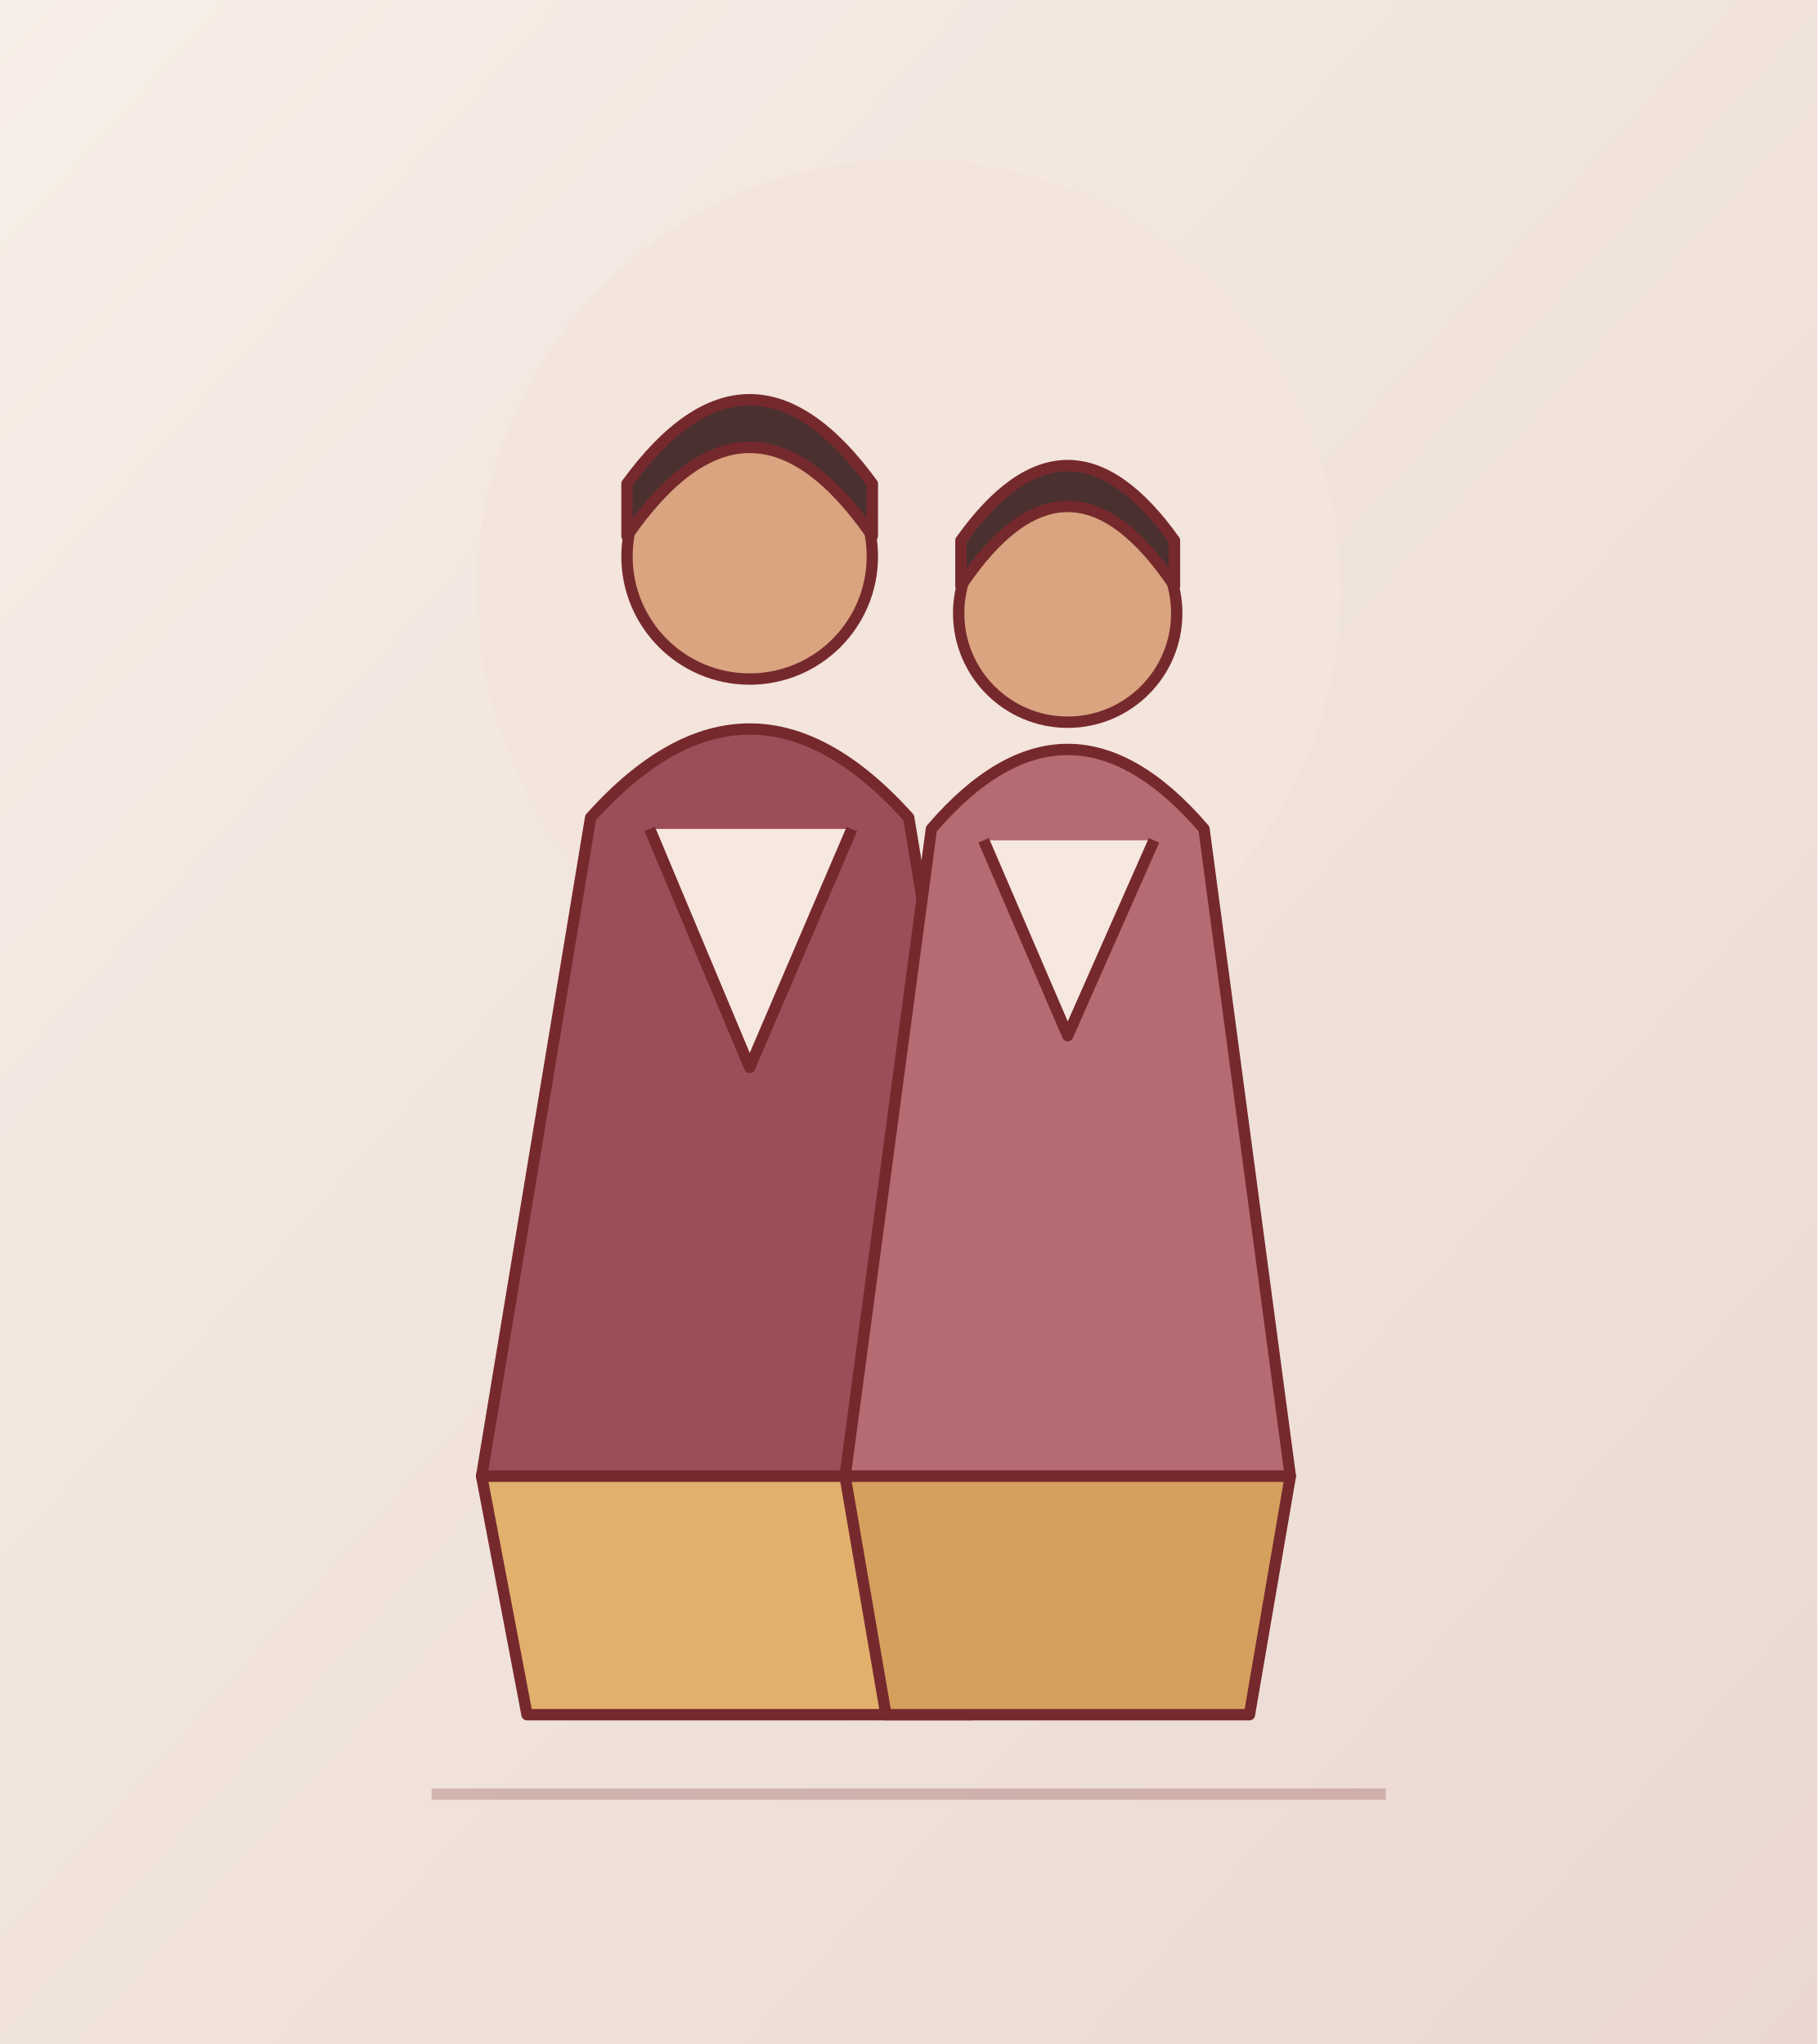
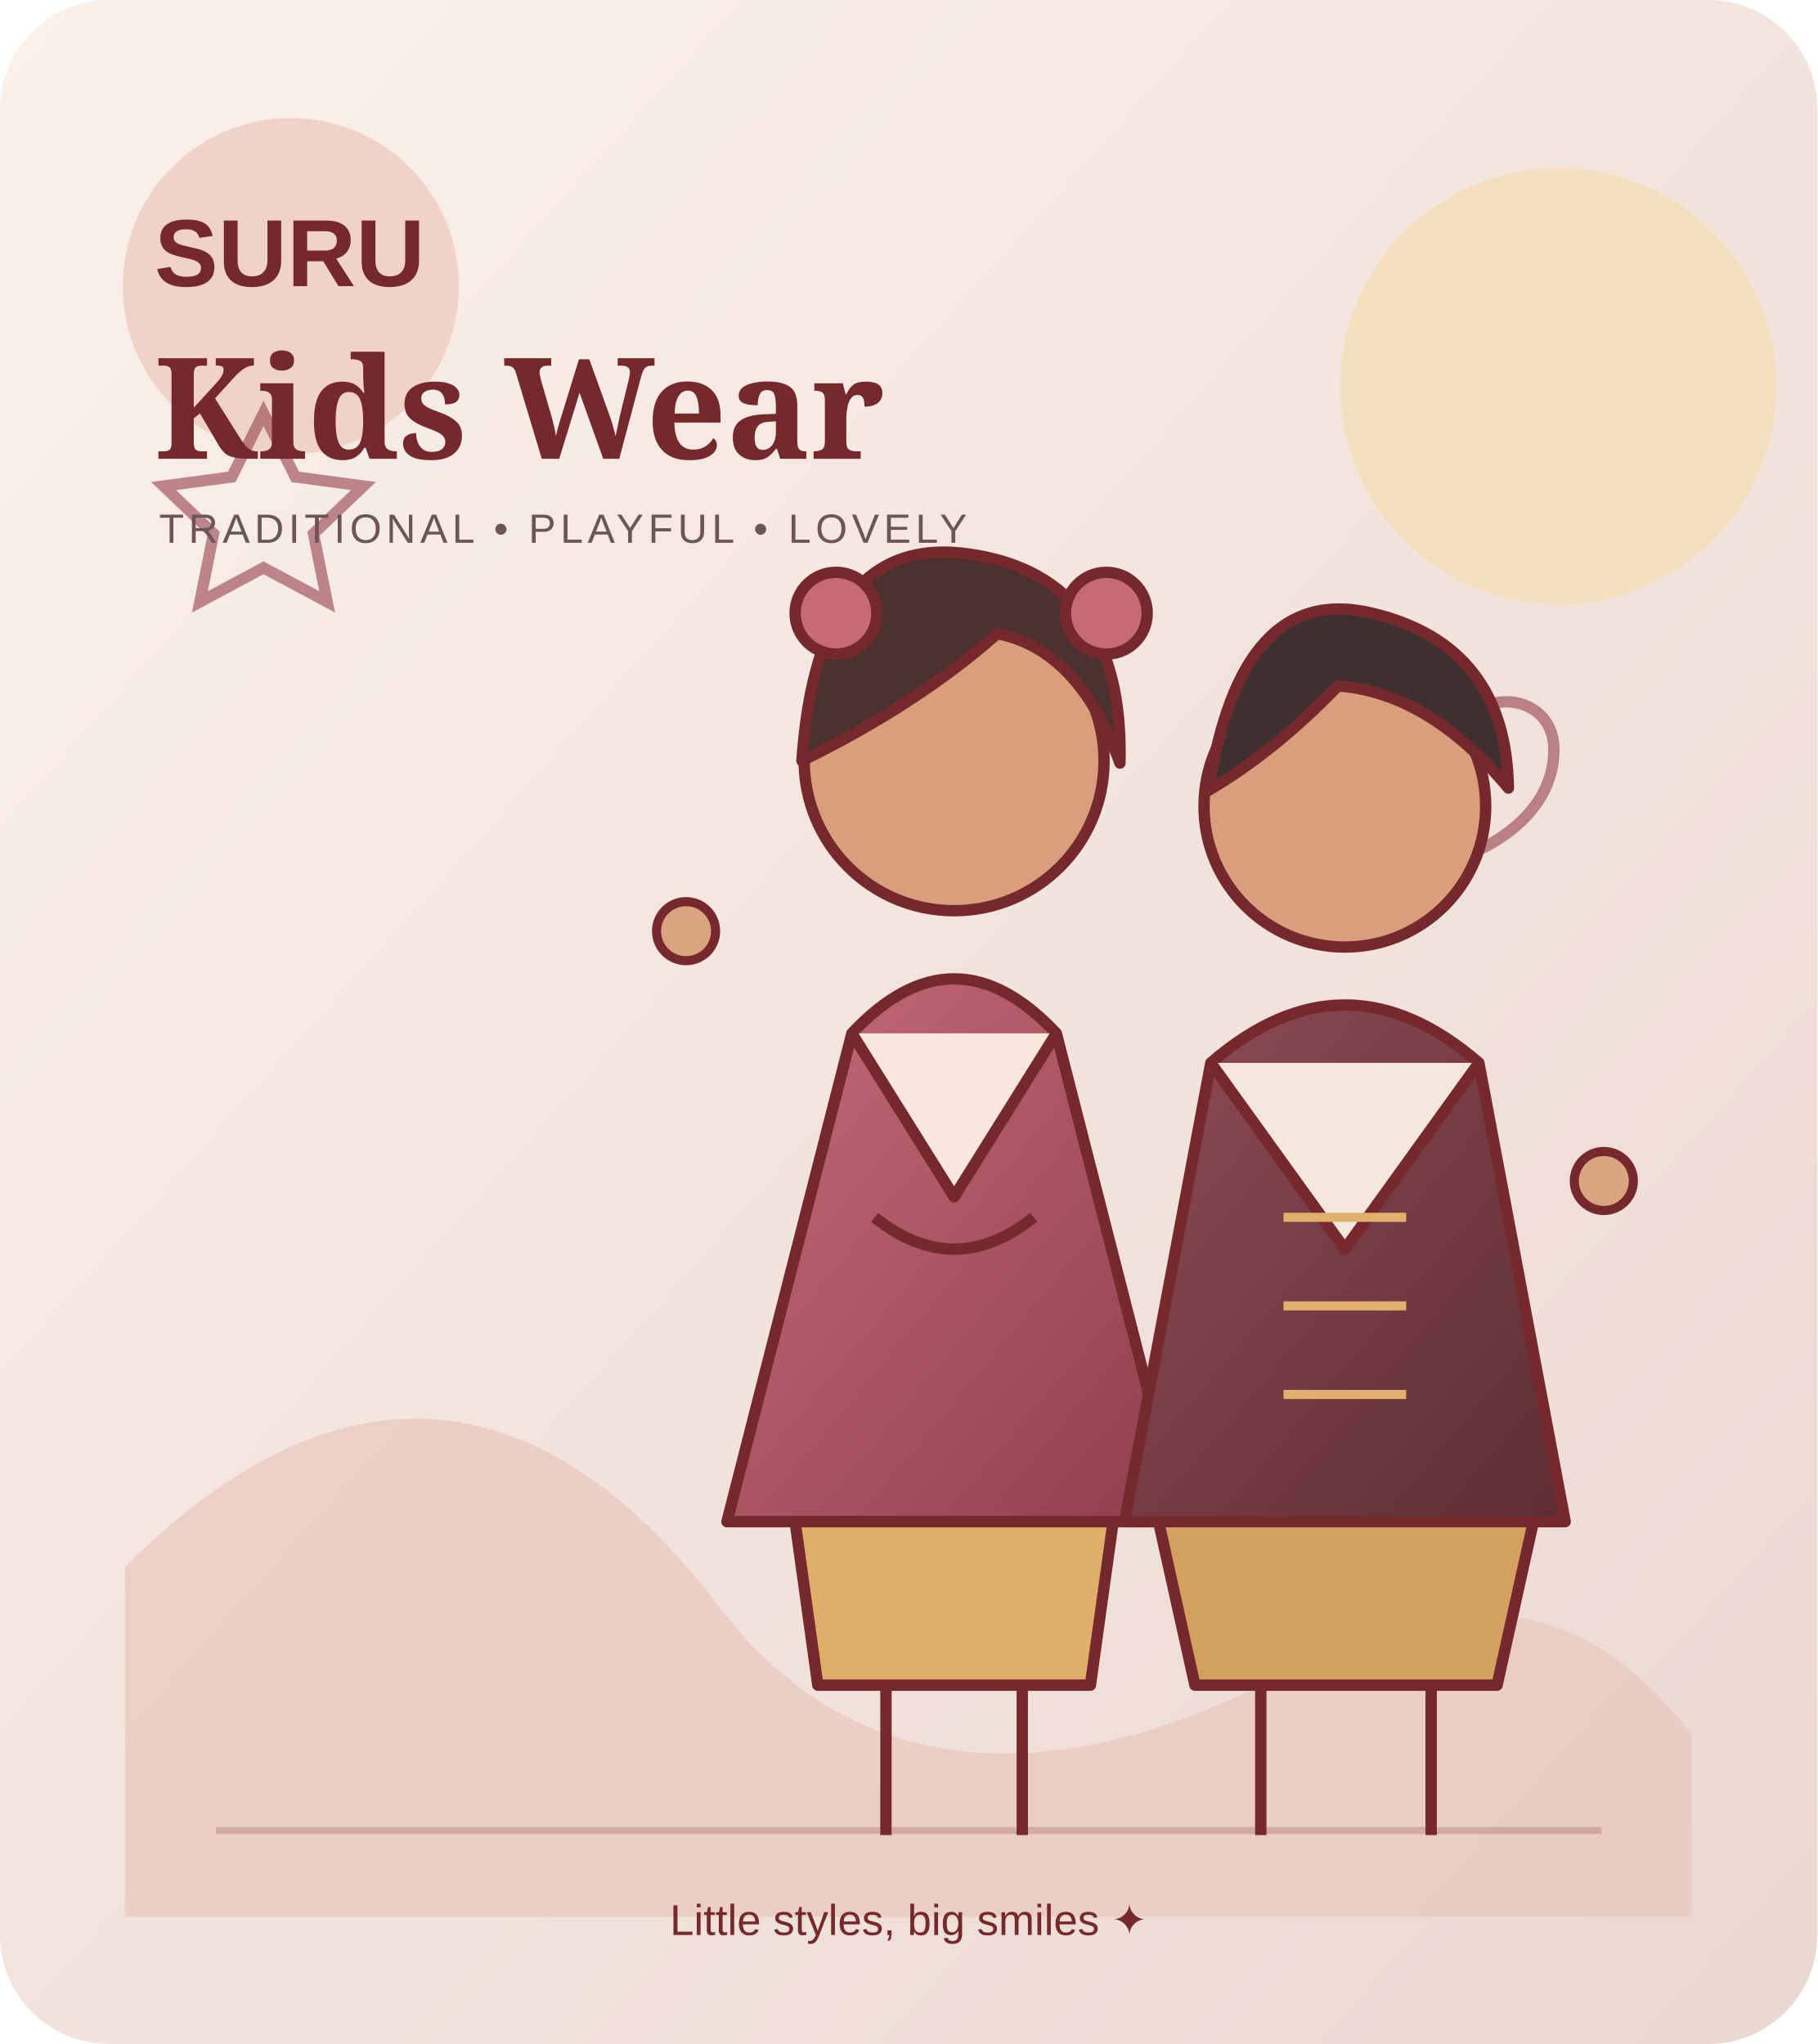
<svg xmlns="http://www.w3.org/2000/svg" viewBox="0 0 800 900">
  <defs>
    <linearGradient id="bg" x1="0" y1="0" x2="1" y2="1">
-       <stop stop-color="#f7eee7" />
+       <stop stop-color="#fbf1eb" />
      <stop offset="1" stop-color="#ead8d0" />
    </linearGradient>
+     <linearGradient id="dress" x1="0" y1="0" x2="1" y2="1">
+       <stop stop-color="#c66a78" />
+       <stop offset="1" stop-color="#8f3f4d" />
+     </linearGradient>
+     <linearGradient id="kurta" x1="0" y1="0" x2="1" y2="1">
+       <stop stop-color="#8e4b54" />
+       <stop offset="1" stop-color="#5d2d35" />
+     </linearGradient>
  </defs>
-   <rect width="800" height="900" fill="url(#bg)" />
-   <circle cx="400" cy="260" r="190" fill="#f3e4dc" />
+   <rect width="800" height="900" rx="48" fill="url(#bg)" />
+   <circle cx="128" cy="126" r="74" fill="#f0d2c9" />
+   <circle cx="686" cy="170" r="96" fill="#f3dfbd" />
+   <path d="M55 690c105-105 194-72 262 18 54 71 139 87 250 28 79-42 132-31 178 28v80H55z" fill="#e8c6bd" opacity=".7" />
+   <g fill="none" stroke="#9d4d58" stroke-width="5" stroke-linecap="round" opacity=".65">
+     <path d="M102 210l14-28 14 28 30 4-22 21 6 30-28-15-28 15 6-30-22-21z" />
+     <path d="M642 330c0-28 42-28 42 0 0 35-42 48-42 48s-42-13-42-48c0-28 42-28 42 0z" />
+   </g>
+   <text x="68" y="126" font-family="Arial,sans-serif" font-size="42" font-weight="700" fill="#76292d">SURU</text>
+   <text x="68" y="202" font-family="Georgia,serif" font-size="62" font-weight="700" fill="#76292d">Kids Wear</text>
+   <text x="70" y="239" font-family="Arial,sans-serif" font-size="18" letter-spacing="2" fill="#6b5557">TRADITIONAL • PLAYFUL • LOVELY</text>
  <g stroke="#76292d" stroke-width="5" stroke-linejoin="round">
-     <circle cx="330" cy="245" r="54" fill="#d9a47f" />
-     <path d="M276 236q54-78 108 0v-23q-54-74-108 0z" fill="#4b3030" />
-     <path d="M260 360q70-78 140 0l48 290H212z" fill="#9d4d58" />
-     <path d="M286 365l44 105 45-105" fill="#f6e7df" />
-     <path d="M212 650h236l-20 105H232z" fill="#e2b06d" />
-     <circle cx="470" cy="270" r="48" fill="#d9a47f" />
-     <path d="M423 258q47-70 94 0v-20q-47-66-94 0z" fill="#4b3030" />
-     <path d="M410 365q60-70 120 0l38 285H372z" fill="#b66b73" />
-     <path d="M433 370l37 86 38-86" fill="#f6e7df" />
-     <path d="M372 650h196l-18 105H390z" fill="#d5a05d" />
+     <circle cx="420" cy="335" r="66" fill="#d99e7b" />
+     <path d="M353 335q7-101 74-91 68 10 66 92-18-50-54-57-35 31-86 56z" fill="#4b3030" />
+     <circle cx="368" cy="270" r="18" fill="#c66a78" />
+     <circle cx="487" cy="270" r="18" fill="#c66a78" />
+     <path d="M375 455q45-48 90 0l55 215H320z" fill="url(#dress)" />
+     <path d="M375 455l45 72 45-72" fill="#f7e7df" />
+     <path d="M385 536q35 28 70 0" fill="none" />
+     <path d="M350 670h140l-10 72H360z" fill="#e0ae68" />
+     <path d="M390 742v66M450 742v66" fill="none" />
+     <circle cx="592" cy="355" r="62" fill="#d99e7b" />
+     <path d="M532 348q14-92 72-78 59 14 60 77-35-42-75-45-28 29-57 46z" fill="#3f3030" />
+     <path d="M533 468q59-51 118 0l38 202H495z" fill="url(#kurta)" />
+     <path d="M533 468l59 82 59-82" fill="#f5e6de" />
+     <path d="M565 536h54M565 575h54M565 614h54" fill="none" stroke="#e2b06d" stroke-width="4" />
+     <path d="M510 670h165l-16 72H526z" fill="#d3a05f" />
+     <path d="M555 742v66M630 742v66" fill="none" />
  </g>
-   <path d="M190 790h420" stroke="#76292d" stroke-width="5" opacity=".25" />
+   <g fill="#d9a47f" stroke="#76292d" stroke-width="4">
+     <circle cx="302" cy="410" r="13" />
+     <circle cx="706" cy="520" r="13" />
+   </g>
+   <path d="M95 806h610" stroke="#76292d" stroke-width="3" opacity=".22" />
+   <text x="400" y="852" text-anchor="middle" font-family="Arial,sans-serif" font-size="19" fill="#76292d">Little styles, big smiles ✦</text>
</svg>
